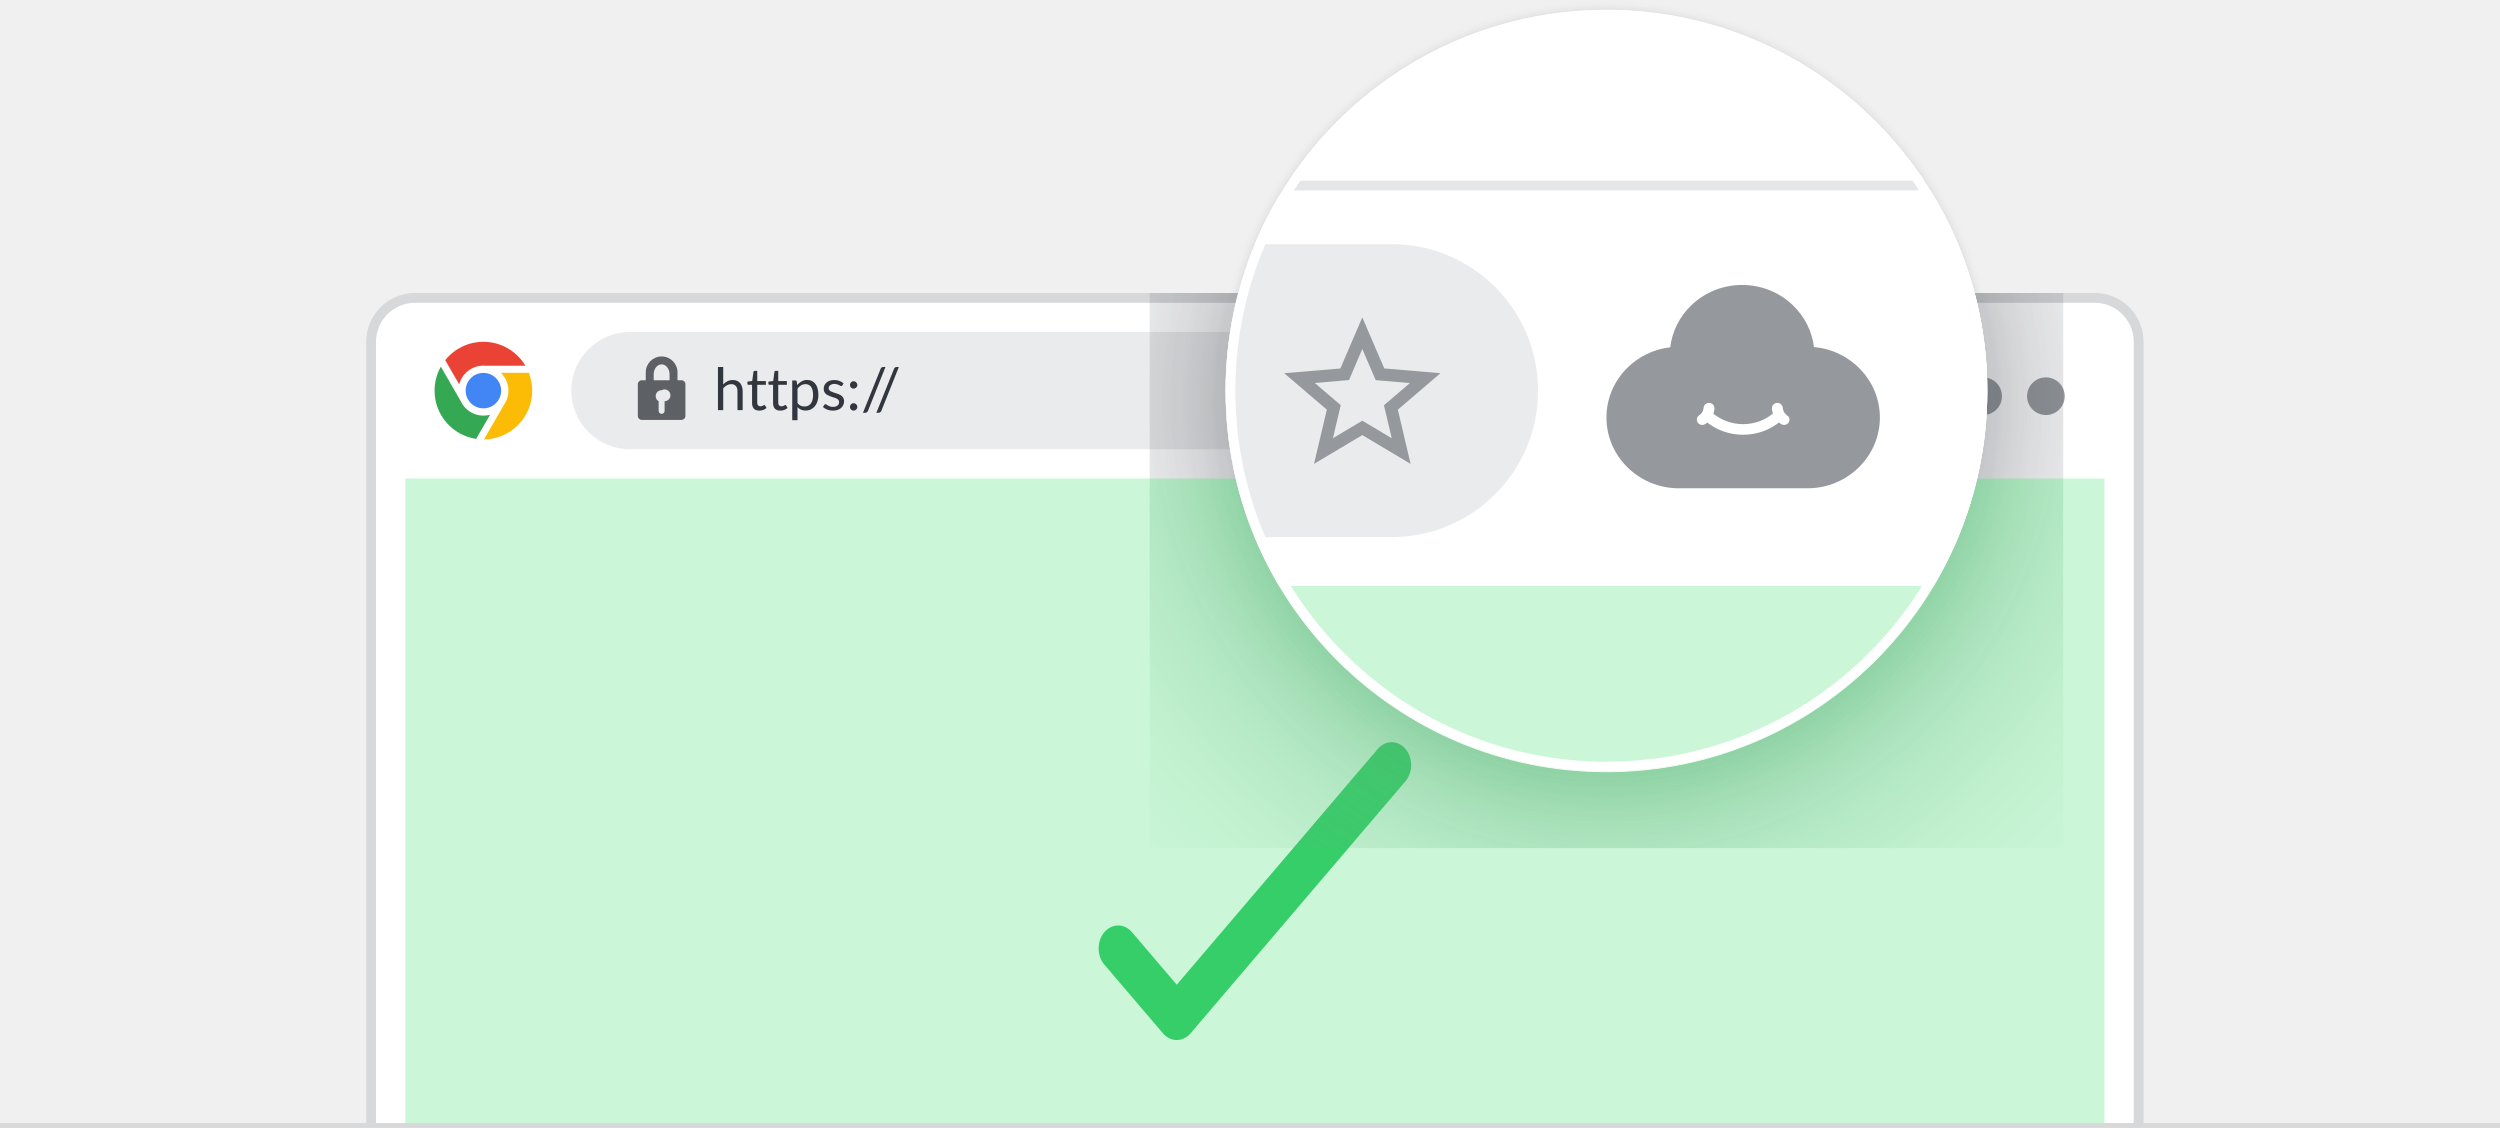
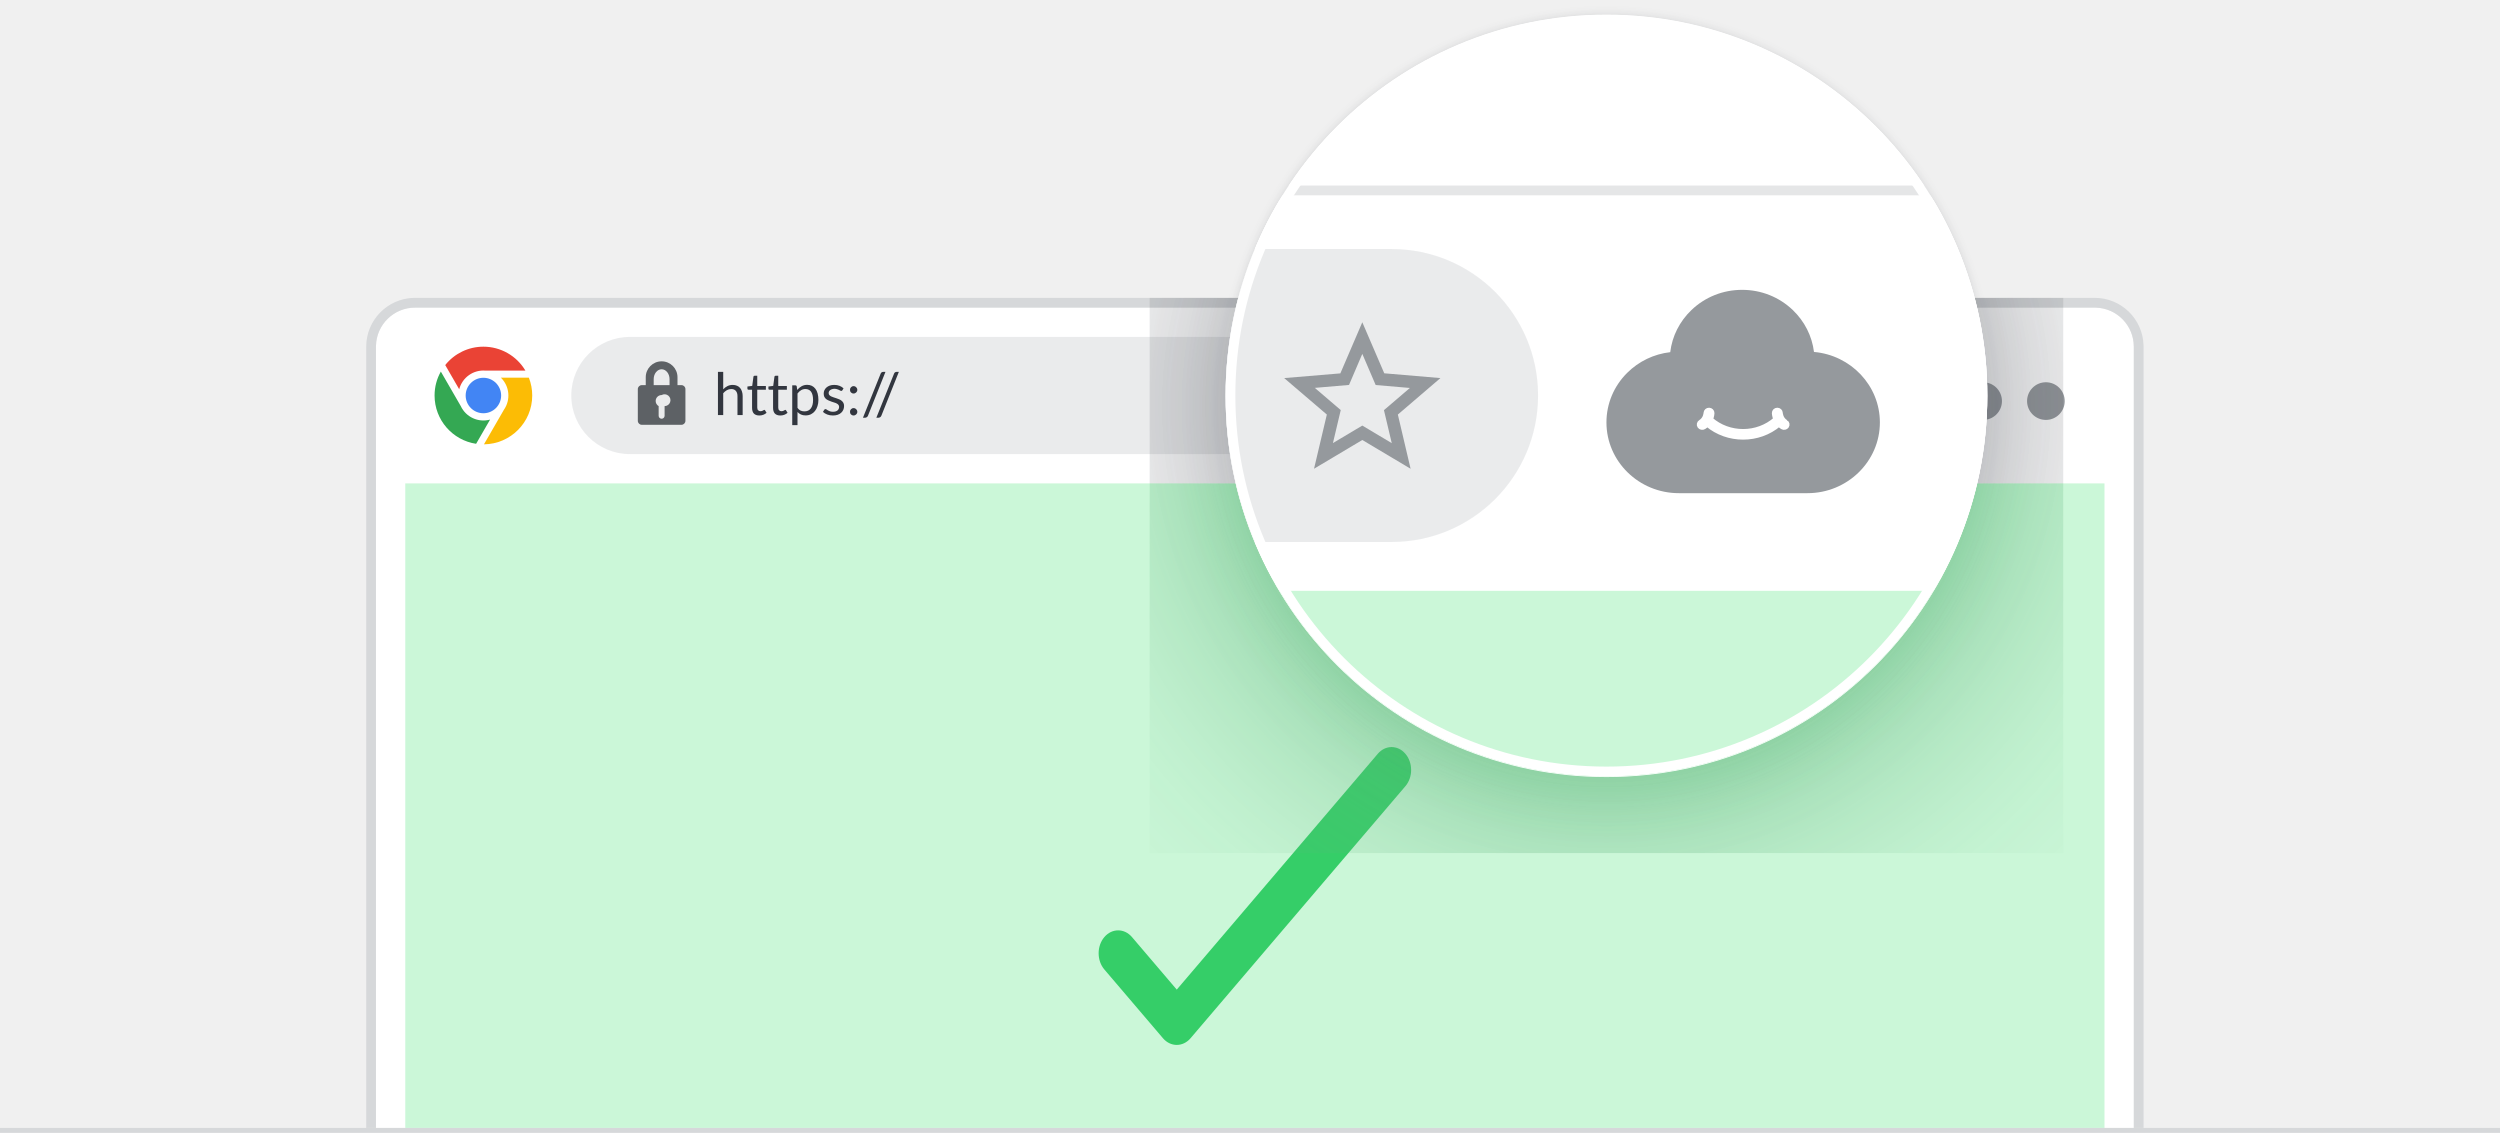
- <svg xmlns="http://www.w3.org/2000/svg" xmlns:xlink="http://www.w3.org/1999/xlink" width="512" height="231" viewBox="0 0 512 231">
+ <svg xmlns="http://www.w3.org/2000/svg" xmlns:xlink="http://www.w3.org/1999/xlink" width="512" height="232" viewBox="0 0 512 232">
  <defs>
    <path id="a" d="M254 0c35.75 0 65.884 24.052 75.1 56.858H356a8 8 0 0 1 8 8v162H0v-162a8 8 0 0 1 8-8h170.9C188.115 24.052 218.25 0 254 0z" />
    <path id="c" d="M.857.857h364l.143 132H1z" />
    <circle id="f" cx="255" cy="-17" r="78" />
    <filter id="e" width="224.4%" height="224.4%" x="-62.2%" y="-60.9%" filterUnits="objectBoundingBox">
      <feOffset dy="2" in="SourceAlpha" result="shadowOffsetOuter1" />
      <feGaussianBlur in="shadowOffsetOuter1" result="shadowBlurOuter1" stdDeviation="32" />
      <feColorMatrix in="shadowBlurOuter1" result="shadowMatrixOuter1" values="0 0 0 0 0.381 0 0 0 0 0.698 0 0 0 0 0.486 0 0 0 1 0" />
      <feOffset dy="2" in="SourceAlpha" result="shadowOffsetOuter2" />
      <feGaussianBlur in="shadowOffsetOuter2" result="shadowBlurOuter2" stdDeviation="8" />
      <feColorMatrix in="shadowBlurOuter2" result="shadowMatrixOuter2" values="0 0 0 0 0.072 0 0 0 0 0.602 0 0 0 0 0.248 0 0 0 0.16 0" />
      <feMerge>
        <feMergeNode in="shadowMatrixOuter1" />
        <feMergeNode in="shadowMatrixOuter2" />
      </feMerge>
    </filter>
    <path id="g" d="M.857.857h364v96h-364z" />
    <circle id="j" cx="255" cy="79" r="78" />
    <filter id="i" width="224.4%" height="224.4%" x="-62.2%" y="-60.9%" filterUnits="objectBoundingBox">
      <feOffset dy="2" in="SourceAlpha" result="shadowOffsetOuter1" />
      <feGaussianBlur in="shadowOffsetOuter1" result="shadowBlurOuter1" stdDeviation="32" />
      <feColorMatrix in="shadowBlurOuter1" result="shadowMatrixOuter1" values="0 0 0 0 0.196 0 0 0 0 0.212 0 0 0 0 0.247 0 0 0 0.52 0" />
      <feOffset dy="2" in="SourceAlpha" result="shadowOffsetOuter2" />
      <feGaussianBlur in="shadowOffsetOuter2" result="shadowBlurOuter2" stdDeviation="8" />
      <feColorMatrix in="shadowBlurOuter2" result="shadowMatrixOuter2" values="0 0 0 0 0.196 0 0 0 0 0.212 0 0 0 0 0.247 0 0 0 0.16 0" />
      <feMerge>
        <feMergeNode in="shadowMatrixOuter1" />
        <feMergeNode in="shadowMatrixOuter2" />
      </feMerge>
    </filter>
    <path id="k" d="M.857.857h364l.143 60H1z" />
    <circle id="n" cx="255" cy="81" r="78" />
    <filter id="m" width="103.8%" height="103.8%" x="-1.9%" y="-1.9%" filterUnits="objectBoundingBox">
      <feOffset in="SourceAlpha" result="shadowOffsetOuter1" />
      <feGaussianBlur in="shadowOffsetOuter1" result="shadowBlurOuter1" stdDeviation="1" />
      <feColorMatrix in="shadowBlurOuter1" values="0 0 0 0 0.196 0 0 0 0 0.212 0 0 0 0 0.247 0 0 0 0.163 0" />
    </filter>
    <circle id="o" cx="78.143" cy="78" r="78" />
    <linearGradient id="q" x1="50%" x2="50%" y1="0%" y2="100%">
      <stop offset="0%" stop-color="#32363F" stop-opacity="0" />
      <stop offset="55.281%" stop-color="#32363F" stop-opacity=".243" />
      <stop offset="100%" stop-color="#32363F" stop-opacity=".64" />
    </linearGradient>
  </defs>
-   <g fill="none" fill-rule="evenodd" transform="translate(0 -1)">
+   <g fill="none" fill-rule="evenodd">
    <path fill="#FFF" d="M85 63h344a8 8 0 0 1 8 8v160H77V71a8 8 0 0 1 8-8z" />
    <path fill="#CBF7D8" d="M83 99h348v132H83z" />
    <rect width="193.5" height="24" x="117" y="69" fill="#D6D8DA" opacity=".5" rx="12" />
    <path fill="#EA4335" d="M94.044 79.722l-2.861-4.957A9.98 9.98 0 0 1 99 71.001a9.995 9.995 0 0 1 8.604 4.902h-8.16a5.126 5.126 0 0 0-5.4 3.82z" />
    <path fill="#FCBC05" d="M102.58 77.348h5.732a9.973 9.973 0 0 1 .688 3.653c0 5.485-4.416 9.937-9.887 9.998l4.09-7.083a5.102 5.102 0 0 0-.623-6.567z" />
    <path fill="#34A853" d="M100.37 85.931l-2.862 4.959C92.693 90.17 89 86.016 89 81c0-1.78.466-3.453 1.283-4.902l4.083 7.071a5.124 5.124 0 0 0 6.005 2.762z" />
    <path fill="#4285F4" d="M95.367 81A3.637 3.637 0 0 1 99 77.369 3.637 3.637 0 0 1 102.633 81 3.637 3.637 0 0 1 99 84.634 3.637 3.637 0 0 1 95.367 81z" />
    <path fill="#5D6165" d="M130.625 86.191v-6.507c0-.439.364-.809.813-.809h.812V77.25A3.253 3.253 0 0 1 135.5 74a3.254 3.254 0 0 1 3.25 3.25v1.625h.813c.451 0 .812.362.812.809v6.507a.817.817 0 0 1-.815.809h-8.12a.815.815 0 0 1-.815-.809zm3.25-8.535c0-1.12.729-2.031 1.625-2.031s1.625.911 1.625 2.031v1.219h-3.25v-1.219zm1.625 3.25a1.213 1.213 0 1 1 .61 2.267v1.999a.61.61 0 0 1-1.219 0v-1.999a1.21 1.21 0 0 1-.61-1.048 1.22 1.22 0 0 1 1.219-1.219z" />
    <text fill="#32363F" font-family="Lato-Regular, Lato" font-size="12">
      <tspan x="146.192" y="85">https://</tspan>
    </text>
    <circle cx="419" cy="82.143" r="3.857" fill="#95999D" />
    <circle cx="406.143" cy="82.143" r="3.857" fill="#95999D" />
    <circle cx="393.286" cy="82.143" r="3.857" fill="#95999D" />
    <path fill="#35CE68" d="M231.828 191.913c-1.562-1.833-4.094-1.833-5.656 0-1.563 1.832-1.563 4.803 0 6.636l12 14.077c1.562 1.832 4.094 1.832 5.656 0l44-51.616c1.563-1.832 1.563-4.803 0-6.636-1.562-1.832-4.094-1.832-5.656 0L241 202.672l-9.172-10.76z" />
    <path fill="#D6D8DA" fill-rule="nonzero" d="M437 71a8 8 0 0 0-7.75-7.996L429 63H85a8 8 0 0 0-7.996 7.75L77 71v160h-2V71c0-5.43 4.327-9.848 9.72-9.996L85 61h344c5.43 0 9.848 4.327 9.996 9.72L439 71v160h-2V71z" />
    <g transform="translate(75 4.143)">
      <mask id="b" fill="#fff">
        <use xlink:href="#a" />
      </mask>
      <g mask="url(#b)">
        <g transform="translate(-1 94)">
          <mask id="d" fill="#fff">
            <use xlink:href="#c" />
          </mask>
          <g mask="url(#d)">
            <use fill="#000" filter="url(#e)" xlink:href="#f" />
            <use fill="#FFF" xlink:href="#f" />
          </g>
        </g>
      </g>
      <g mask="url(#b)">
        <g transform="translate(-1 -2)">
          <mask id="h" fill="#fff">
            <use xlink:href="#g" />
          </mask>
          <g mask="url(#h)">
            <use fill="#000" filter="url(#i)" xlink:href="#j" />
            <use fill="#FFF" xlink:href="#j" />
          </g>
        </g>
      </g>
    </g>
    <g>
      <g transform="translate(74 .143)">
        <mask id="l" fill="#fff">
          <use xlink:href="#k" />
        </mask>
        <g mask="url(#l)">
          <use fill="#000" filter="url(#m)" xlink:href="#n" />
          <use fill="#FFF" xlink:href="#n" />
        </g>
      </g>
      <g transform="translate(250.857 3)">
        <mask id="p" fill="#fff">
          <use xlink:href="#o" />
        </mask>
        <use fill="#FFF" xlink:href="#o" />
        <path fill="#CBF7D8" d="M-135.607 115.554H293.5v157.5h-429.107z" mask="url(#p)" />
        <g mask="url(#p)">
          <g transform="translate(-263.571 34.571)">
            <path fill="#FFF" d="M.714 3.429h625v80h-625z" />
            <path fill="#D6D8DA" d="M263.714.429h156v2h-156z" opacity=".635" />
            <rect width="327" height="60" x=".714" y="13.429" fill="#D6D8DA" opacity=".504" rx="30" />
            <g fill-rule="nonzero">
              <path fill="#F1F3F4" d="M484.75 15.25c-14.194 0-25.714 11.52-25.714 25.714 0 14.195 11.52 25.715 25.714 25.715 14.194 0 25.714-11.52 25.714-25.715 0-14.194-11.52-25.714-25.714-25.714z" />
              <path fill="#95999D" d="M484.75 43.279c5.117 0 15.351 2.802 15.429 7.92-3.318 4.988-9 8.28-15.429 8.28s-12.111-3.292-15.429-8.28c.078-5.118 10.286-7.92 15.429-7.92zm0-20.315a7.704 7.704 0 0 1 7.714 7.715 7.704 7.704 0 0 1-7.714 7.714 7.704 7.704 0 0 1-7.714-7.714 7.704 7.704 0 0 1 7.714-7.715z" />
            </g>
            <path fill="#95999D" fill-rule="nonzero" d="M307.714 39.86l-11.504-.979-4.496-10.452-4.496 10.468-11.504.963 8.736 7.469-2.624 11.1 9.888-5.89 9.888 5.89-2.608-11.1 8.72-7.469zm-16 9.726l-6.016 3.585 1.6-6.758-5.312-4.548 7.008-.6 2.72-6.363 2.736 6.38 7.008.6-5.312 4.547 1.6 6.757-6.032-3.6z" />
            <path fill="#95999D" d="M356.542 63.43c-8.178 0-14.828-6.5-14.828-14.49 0-3.811 1.501-7.41 4.23-10.134a14.875 14.875 0 0 1 8.833-4.253c.395-3.273 1.912-6.298 4.353-8.633 2.788-2.666 6.47-4.131 10.37-4.131 3.898 0 7.582 1.465 10.37 4.13 2.43 2.325 3.943 5.334 4.348 8.589 7.554.661 13.496 6.881 13.496 14.432 0 7.99-6.654 14.49-14.829 14.49h-26.343z" />
            <path fill="#FFF" stroke="#FFF" d="M378.434 48.89c-1.05-.648-1.103-1.837-1.105-1.89-.008-.323-.287-.577-.63-.572-.342.006-.613.273-.607.594.002.043.02.601.302 1.26-3.74 3.346-9.618 3.35-13.366.02.29-.668.308-1.236.308-1.279.007-.32-.264-.586-.604-.594a.61.61 0 0 0-.633.57c0 .048-.05 1.242-1.104 1.89a.566.566 0 0 0-.18.81.643.643 0 0 0 .856.17c.27-.166.497-.357.687-.559 2.082 1.77 4.712 2.656 7.343 2.656 2.637 0 5.273-.889 7.359-2.667.19.204.42.399.698.57a.64.64 0 0 0 .856-.171.567.567 0 0 0-.18-.81v.002z" />
          </g>
        </g>
        <path fill="#FFF" fill-rule="nonzero" d="M78.143 0c43.078 0 78 34.922 78 78s-34.922 78-78 78-78-34.922-78-78 34.922-78 78-78zm0 2c-41.974 0-76 34.026-76 76s34.026 76 76 76c41.973 0 76-34.026 76-76s-34.027-76-76-76z" mask="url(#p)" />
      </g>
    </g>
    <path fill="#D6D8DA" d="M0 231h512v1H0z" />
  </g>
</svg>
